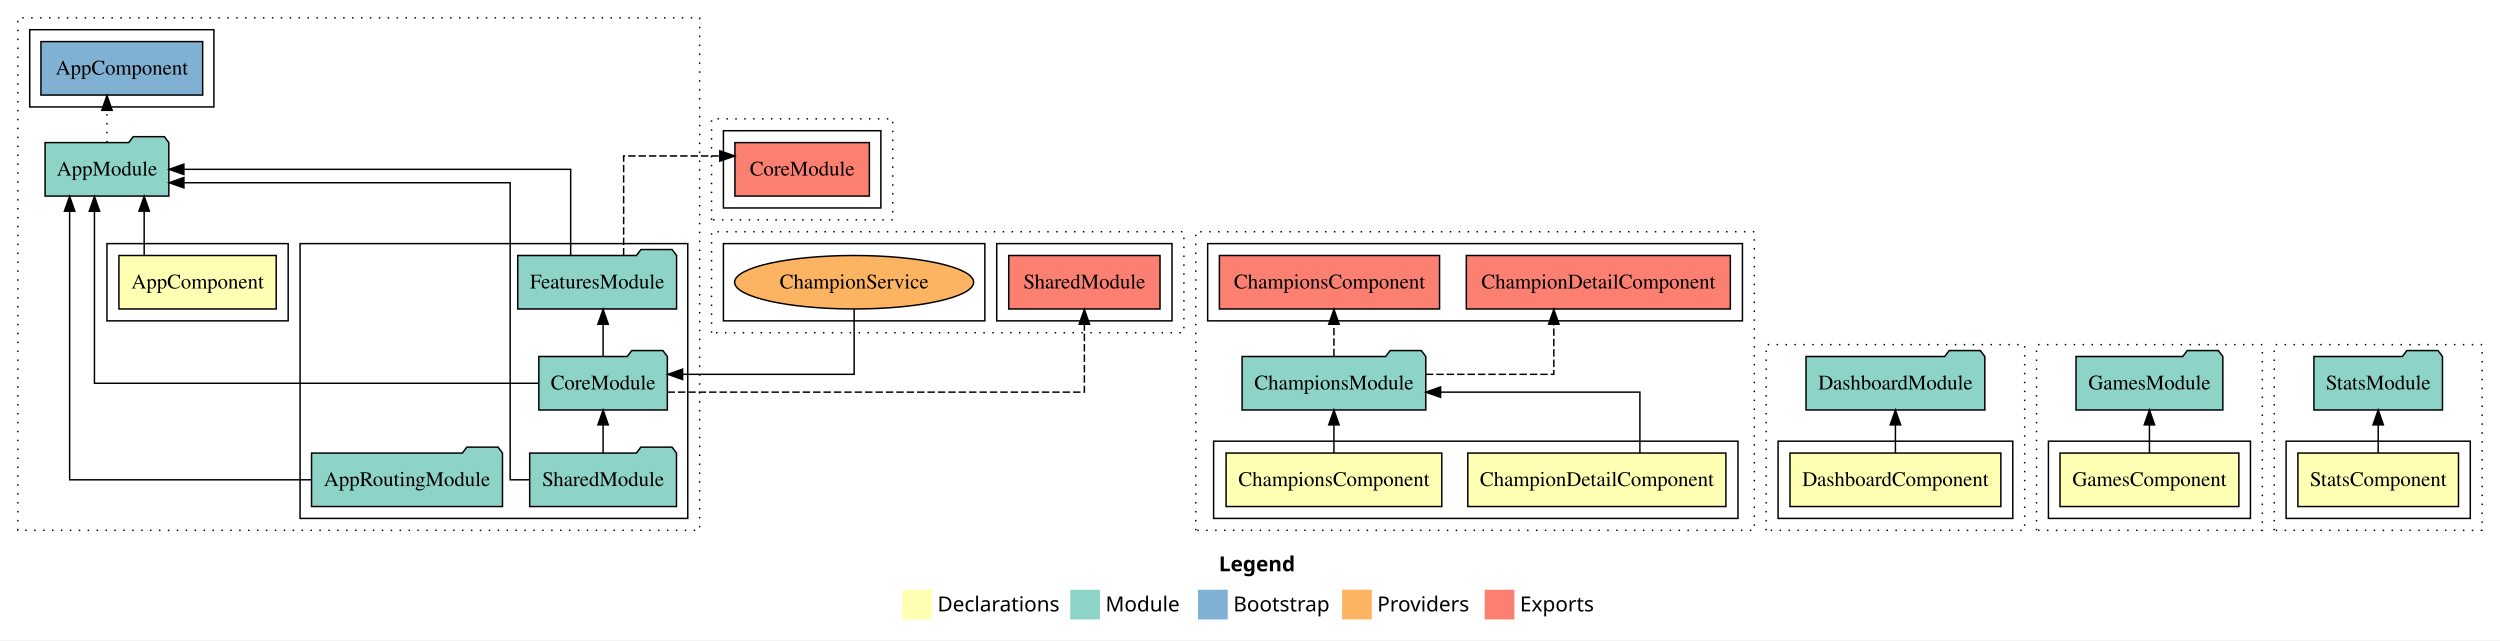
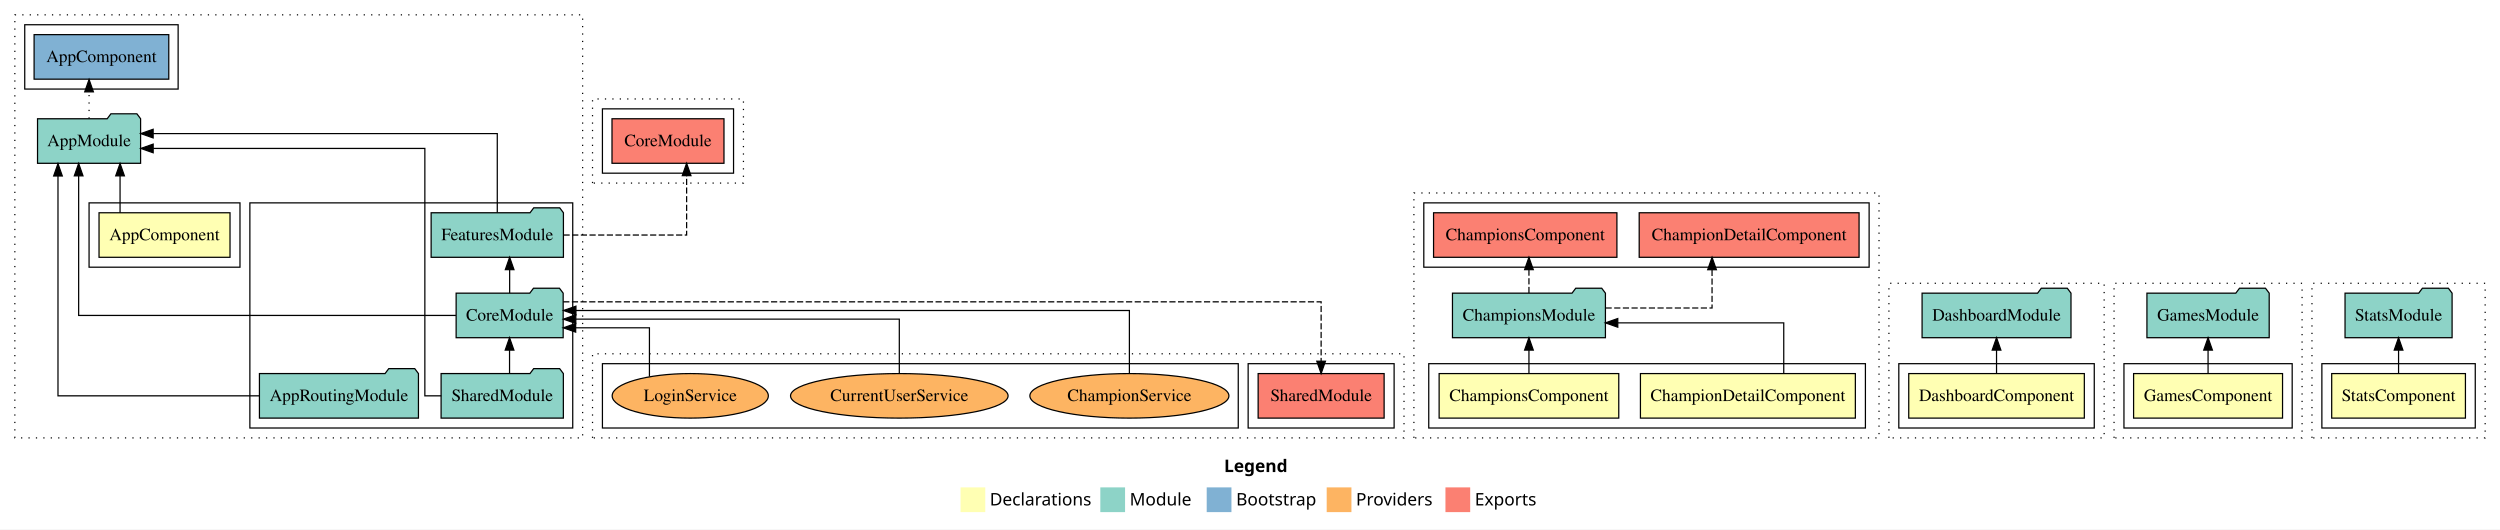
- <svg xmlns="http://www.w3.org/2000/svg" width="1683pt" height="431pt" viewBox="0.00 0.00 1683.00 431.00">
-   <g id="graph0" class="graph" transform="scale(1 1) rotate(0) translate(4 427)">
-     <polygon fill="#ffffff" stroke="transparent" points="-4,4 -4,-427 1679,-427 1679,4 -4,4" />
-     <text text-anchor="start" x="816.509" y="-42.4" font-family="sans-serif" font-weight="bold" font-size="14.00" fill="#000000">Legend</text>
-     <polygon fill="#ffffb3" stroke="transparent" points="603.5,-10 603.5,-30 623.5,-30 623.5,-10 603.5,-10" />
-     <text text-anchor="start" x="627.129" y="-15.4" font-family="sans-serif" font-size="14.00" fill="#000000">  Declarations</text>
-     <polygon fill="#8dd3c7" stroke="transparent" points="716.5,-10 716.5,-30 736.5,-30 736.5,-10 716.5,-10" />
-     <text text-anchor="start" x="740.225" y="-15.4" font-family="sans-serif" font-size="14.00" fill="#000000">  Module</text>
-     <polygon fill="#80b1d3" stroke="transparent" points="802.5,-10 802.5,-30 822.5,-30 822.5,-10 802.5,-10" />
-     <text text-anchor="start" x="826.281" y="-15.4" font-family="sans-serif" font-size="14.00" fill="#000000">  Bootstrap</text>
-     <polygon fill="#fdb462" stroke="transparent" points="899.5,-10 899.5,-30 919.5,-30 919.5,-10 899.5,-10" />
-     <text text-anchor="start" x="923.173" y="-15.4" font-family="sans-serif" font-size="14.00" fill="#000000">  Providers</text>
-     <polygon fill="#fb8072" stroke="transparent" points="995.5,-10 995.5,-30 1015.5,-30 1015.5,-10 995.5,-10" />
-     <text text-anchor="start" x="1019.226" y="-15.4" font-family="sans-serif" font-size="14.00" fill="#000000">  Exports</text>
+ <svg xmlns="http://www.w3.org/2000/svg" width="2021pt" height="428pt" viewBox="0.00 0.00 2021.00 428.00">
+   <g id="graph0" class="graph" transform="scale(1 1) rotate(0) translate(4 424)">
+     <polygon fill="#ffffff" stroke="transparent" points="-4,4 -4,-424 2017,-424 2017,4 -4,4" />
+     <text text-anchor="start" x="985.509" y="-42.4" font-family="sans-serif" font-weight="bold" font-size="14.00" fill="#000000">Legend</text>
+     <polygon fill="#ffffb3" stroke="transparent" points="772.5,-10 772.5,-30 792.5,-30 792.5,-10 772.5,-10" />
+     <text text-anchor="start" x="796.129" y="-15.4" font-family="sans-serif" font-size="14.00" fill="#000000">  Declarations</text>
+     <polygon fill="#8dd3c7" stroke="transparent" points="885.5,-10 885.5,-30 905.5,-30 905.5,-10 885.5,-10" />
+     <text text-anchor="start" x="909.225" y="-15.4" font-family="sans-serif" font-size="14.00" fill="#000000">  Module</text>
+     <polygon fill="#80b1d3" stroke="transparent" points="971.5,-10 971.5,-30 991.5,-30 991.5,-10 971.5,-10" />
+     <text text-anchor="start" x="995.281" y="-15.4" font-family="sans-serif" font-size="14.00" fill="#000000">  Bootstrap</text>
+     <polygon fill="#fdb462" stroke="transparent" points="1068.5,-10 1068.5,-30 1088.5,-30 1088.5,-10 1068.5,-10" />
+     <text text-anchor="start" x="1092.173" y="-15.4" font-family="sans-serif" font-size="14.00" fill="#000000">  Providers</text>
+     <polygon fill="#fb8072" stroke="transparent" points="1164.5,-10 1164.5,-30 1184.5,-30 1184.5,-10 1164.5,-10" />
+     <text text-anchor="start" x="1188.226" y="-15.4" font-family="sans-serif" font-size="14.00" fill="#000000">  Exports</text>
    <g id="clust1" class="cluster">
-       <polygon fill="none" stroke="#000000" stroke-dasharray="1,5" points="8,-70 8,-415 467,-415 467,-70 8,-70" />
+       <polygon fill="none" stroke="#000000" stroke-dasharray="1,5" points="8,-70 8,-412 467,-412 467,-70 8,-70" />
    </g>
    <g id="clust2" class="cluster">
-       <polygon fill="none" stroke="#000000" points="68,-211 68,-263 190,-263 190,-211 68,-211" />
+       <polygon fill="none" stroke="#000000" points="68,-208 68,-260 190,-260 190,-208 68,-208" />
    </g>
    <g id="clust4" class="cluster">
-       <polygon fill="none" stroke="#000000" points="198,-78 198,-263 459,-263 459,-78 198,-78" />
+       <polygon fill="none" stroke="#000000" points="198,-78 198,-260 459,-260 459,-78 198,-78" />
    </g>
    <g id="clust6" class="cluster">
-       <polygon fill="none" stroke="#000000" points="16,-355 16,-407 140,-407 140,-355 16,-355" />
+       <polygon fill="none" stroke="#000000" points="16,-352 16,-404 140,-404 140,-352 16,-352" />
    </g>
    <g id="clust14" class="cluster">
-       <polygon fill="none" stroke="#000000" stroke-dasharray="1,5" points="801,-70 801,-271 1177,-271 1177,-70 801,-70" />
+       <polygon fill="none" stroke="#000000" stroke-dasharray="1,5" points="1139,-70 1139,-268 1515,-268 1515,-70 1139,-70" />
    </g>
    <g id="clust15" class="cluster">
-       <polygon fill="none" stroke="#000000" points="813,-78 813,-130 1166,-130 1166,-78 813,-78" />
+       <polygon fill="none" stroke="#000000" points="1151,-78 1151,-130 1504,-130 1504,-78 1151,-78" />
    </g>
    <g id="clust19" class="cluster">
-       <polygon fill="none" stroke="#000000" points="809,-211 809,-263 1169,-263 1169,-211 809,-211" />
+       <polygon fill="none" stroke="#000000" points="1147,-208 1147,-260 1507,-260 1507,-208 1147,-208" />
    </g>
    <g id="clust22" class="cluster">
-       <polygon fill="none" stroke="#000000" stroke-dasharray="1,5" points="475,-203 475,-271 793,-271 793,-203 475,-203" />
+       <polygon fill="none" stroke="#000000" stroke-dasharray="1,5" points="475,-70 475,-138 1131,-138 1131,-70 475,-70" />
    </g>
    <g id="clust25" class="cluster">
-       <polygon fill="none" stroke="#000000" points="667,-211 667,-263 785,-263 785,-211 667,-211" />
+       <polygon fill="none" stroke="#000000" points="1005,-78 1005,-130 1123,-130 1123,-78 1005,-78" />
    </g>
    <g id="clust27" class="cluster">
-       <polygon fill="none" stroke="#000000" points="483,-211 483,-263 659,-263 659,-211 483,-211" />
+       <polygon fill="none" stroke="#000000" points="483,-78 483,-130 997,-130 997,-78 483,-78" />
    </g>
    <g id="clust28" class="cluster">
-       <polygon fill="none" stroke="#000000" stroke-dasharray="1,5" points="1185,-70 1185,-195 1359,-195 1359,-70 1185,-70" />
+       <polygon fill="none" stroke="#000000" stroke-dasharray="1,5" points="1523,-70 1523,-195 1697,-195 1697,-70 1523,-70" />
    </g>
    <g id="clust29" class="cluster">
-       <polygon fill="none" stroke="#000000" points="1193,-78 1193,-130 1351,-130 1351,-78 1193,-78" />
+       <polygon fill="none" stroke="#000000" points="1531,-78 1531,-130 1689,-130 1689,-78 1531,-78" />
    </g>
    <g id="clust35" class="cluster">
-       <polygon fill="none" stroke="#000000" stroke-dasharray="1,5" points="475,-279 475,-347 597,-347 597,-279 475,-279" />
+       <polygon fill="none" stroke="#000000" stroke-dasharray="1,5" points="475,-276 475,-344 597,-344 597,-276 475,-276" />
    </g>
    <g id="clust38" class="cluster">
-       <polygon fill="none" stroke="#000000" points="483,-287 483,-339 589,-339 589,-287 483,-287" />
+       <polygon fill="none" stroke="#000000" points="483,-284 483,-336 589,-336 589,-284 483,-284" />
    </g>
    <g id="clust41" class="cluster">
-       <polygon fill="none" stroke="#000000" stroke-dasharray="1,5" points="1367,-70 1367,-195 1519,-195 1519,-70 1367,-70" />
+       <polygon fill="none" stroke="#000000" stroke-dasharray="1,5" points="1705,-70 1705,-195 1857,-195 1857,-70 1705,-70" />
    </g>
    <g id="clust42" class="cluster">
-       <polygon fill="none" stroke="#000000" points="1375,-78 1375,-130 1511,-130 1511,-78 1375,-78" />
+       <polygon fill="none" stroke="#000000" points="1713,-78 1713,-130 1849,-130 1849,-78 1713,-78" />
    </g>
    <g id="clust54" class="cluster">
-       <polygon fill="none" stroke="#000000" stroke-dasharray="1,5" points="1527,-70 1527,-195 1667,-195 1667,-70 1527,-70" />
+       <polygon fill="none" stroke="#000000" stroke-dasharray="1,5" points="1865,-70 1865,-195 2005,-195 2005,-70 1865,-70" />
    </g>
    <g id="clust55" class="cluster">
-       <polygon fill="none" stroke="#000000" points="1535,-78 1535,-130 1659,-130 1659,-78 1535,-78" />
+       <polygon fill="none" stroke="#000000" points="1873,-78 1873,-130 1997,-130 1997,-78 1873,-78" />
    </g>
    <g id="node1" class="node">
-       <polygon fill="#ffffb3" stroke="#000000" points="181.94,-255 76.06,-255 76.06,-219 181.94,-219 181.94,-255" />
-       <text text-anchor="middle" x="129" y="-232.8" font-family="Times,serif" font-size="14.00" fill="#000000">AppComponent</text>
+       <polygon fill="#ffffb3" stroke="#000000" points="181.94,-252 76.06,-252 76.06,-216 181.94,-216 181.94,-252" />
+       <text text-anchor="middle" x="129" y="-229.8" font-family="Times,serif" font-size="14.00" fill="#000000">AppComponent</text>
    </g>
    <g id="node2" class="node">
-       <polygon fill="#8dd3c7" stroke="#000000" points="109.657,-331 106.657,-335 85.657,-335 82.657,-331 26.343,-331 26.343,-295 109.657,-295 109.657,-331" />
-       <text text-anchor="middle" x="68" y="-308.8" font-family="Times,serif" font-size="14.00" fill="#000000">AppModule</text>
+       <polygon fill="#8dd3c7" stroke="#000000" points="109.657,-328 106.657,-332 85.657,-332 82.657,-328 26.343,-328 26.343,-292 109.657,-292 109.657,-328" />
+       <text text-anchor="middle" x="68" y="-305.8" font-family="Times,serif" font-size="14.00" fill="#000000">AppModule</text>
    </g>
    <g id="edge1" class="edge">
-       <path fill="none" stroke="#000000" d="M93.054,-255.011C93.054,-255.011 93.054,-284.855 93.054,-284.855" />
-       <polygon fill="#000000" stroke="#000000" points="89.554,-284.855 93.054,-294.855 96.554,-284.855 89.554,-284.855" />
+       <path fill="none" stroke="#000000" d="M93.054,-252.011C93.054,-252.011 93.054,-281.855 93.054,-281.855" />
+       <polygon fill="#000000" stroke="#000000" points="89.554,-281.855 93.054,-291.855 96.554,-281.855 89.554,-281.855" />
    </g>
    <g id="node7" class="node">
-       <polygon fill="#80b1d3" stroke="#000000" points="132.439,-399 23.561,-399 23.561,-363 132.439,-363 132.439,-399" />
-       <text text-anchor="middle" x="78" y="-376.8" font-family="Times,serif" font-size="14.00" fill="#000000">AppComponent </text>
+       <polygon fill="#80b1d3" stroke="#000000" points="132.439,-396 23.561,-396 23.561,-360 132.439,-360 132.439,-396" />
+       <text text-anchor="middle" x="78" y="-373.8" font-family="Times,serif" font-size="14.00" fill="#000000">AppComponent </text>
    </g>
    <g id="edge6" class="edge">
-       <path fill="none" stroke="#000000" stroke-dasharray="1,5" d="M68,-331.223C68,-331.223 68,-352.727 68,-352.727" />
-       <polygon fill="#000000" stroke="#000000" points="64.5,-352.727 68,-362.727 71.5,-352.727 64.5,-352.727" />
+       <path fill="none" stroke="#000000" stroke-dasharray="1,5" d="M68,-328.223C68,-328.223 68,-349.727 68,-349.727" />
+       <polygon fill="#000000" stroke="#000000" points="64.5,-349.727 68,-359.727 71.5,-349.727 64.5,-349.727" />
    </g>
    <g id="node3" class="node">
      <polygon fill="#8dd3c7" stroke="#000000" points="334.274,-122 331.274,-126 310.274,-126 307.274,-122 205.726,-122 205.726,-86 334.274,-86 334.274,-122" />
      <text text-anchor="middle" x="270" y="-99.8" font-family="Times,serif" font-size="14.00" fill="#000000">AppRoutingModule</text>
    </g>
    <g id="edge2" class="edge">
-       <path fill="none" stroke="#000000" d="M205.523,-104C138.374,-104 42.875,-104 42.875,-104 42.875,-104 42.875,-284.818 42.875,-284.818" />
-       <polygon fill="#000000" stroke="#000000" points="39.375,-284.818 42.875,-294.818 46.375,-284.818 39.375,-284.818" />
+       <path fill="none" stroke="#000000" d="M205.523,-104C138.374,-104 42.875,-104 42.875,-104 42.875,-104 42.875,-281.719 42.875,-281.719" />
+       <polygon fill="#000000" stroke="#000000" points="39.375,-281.719 42.875,-291.719 46.375,-281.719 39.375,-281.719" />
    </g>
    <g id="node4" class="node">
-       <polygon fill="#8dd3c7" stroke="#000000" points="445.262,-187 442.262,-191 421.262,-191 418.262,-187 358.738,-187 358.738,-151 445.262,-151 445.262,-187" />
-       <text text-anchor="middle" x="402" y="-164.8" font-family="Times,serif" font-size="14.00" fill="#000000">CoreModule</text>
+       <polygon fill="#8dd3c7" stroke="#000000" points="451.262,-187 448.262,-191 427.262,-191 424.262,-187 364.738,-187 364.738,-151 451.262,-151 451.262,-187" />
+       <text text-anchor="middle" x="408" y="-164.8" font-family="Times,serif" font-size="14.00" fill="#000000">CoreModule</text>
    </g>
    <g id="edge3" class="edge">
-       <path fill="none" stroke="#000000" d="M358.632,-169C266.491,-169 59.578,-169 59.578,-169 59.578,-169 59.578,-284.762 59.578,-284.762" />
-       <polygon fill="#000000" stroke="#000000" points="56.078,-284.762 59.578,-294.762 63.078,-284.762 56.078,-284.762" />
+       <path fill="none" stroke="#000000" d="M364.577,-169C271.176,-169 59.578,-169 59.578,-169 59.578,-169 59.578,-281.855 59.578,-281.855" />
+       <polygon fill="#000000" stroke="#000000" points="56.078,-281.855 59.578,-291.855 63.078,-281.855 56.078,-281.855" />
    </g>
    <g id="node5" class="node">
-       <polygon fill="#8dd3c7" stroke="#000000" points="451.472,-255 448.472,-259 427.472,-259 424.472,-255 344.528,-255 344.528,-219 451.472,-219 451.472,-255" />
-       <text text-anchor="middle" x="398" y="-232.8" font-family="Times,serif" font-size="14.00" fill="#000000">FeaturesModule</text>
-     </g>
-     <g id="edge15" class="edge">
-       <path fill="none" stroke="#000000" d="M402,-187.223C402,-187.223 402,-208.727 402,-208.727" />
-       <polygon fill="#000000" stroke="#000000" points="398.5,-208.727 402,-218.727 405.5,-208.727 398.5,-208.727" />
+       <polygon fill="#8dd3c7" stroke="#000000" points="451.472,-252 448.472,-256 427.472,-256 424.472,-252 344.528,-252 344.528,-216 451.472,-216 451.472,-252" />
+       <text text-anchor="middle" x="398" y="-229.8" font-family="Times,serif" font-size="14.00" fill="#000000">FeaturesModule</text>
+     </g>
+     <g id="edge17" class="edge">
+       <path fill="none" stroke="#000000" d="M408,-187.106C408,-187.106 408,-205.991 408,-205.991" />
+       <polygon fill="#000000" stroke="#000000" points="404.5,-205.991 408,-215.991 411.5,-205.991 404.5,-205.991" />
    </g>
    <g id="node13" class="node">
-       <polygon fill="#fb8072" stroke="#000000" points="776.922,-255 675.078,-255 675.078,-219 776.922,-219 776.922,-255" />
-       <text text-anchor="middle" x="726" y="-232.8" font-family="Times,serif" font-size="14.00" fill="#000000">SharedModule </text>
+       <polygon fill="#fb8072" stroke="#000000" points="1114.922,-122 1013.078,-122 1013.078,-86 1114.922,-86 1114.922,-122" />
+       <text text-anchor="middle" x="1064" y="-99.8" font-family="Times,serif" font-size="14.00" fill="#000000">SharedModule </text>
    </g>
    <g id="edge12" class="edge">
-       <path fill="none" stroke="#000000" stroke-dasharray="5,2" d="M445.36,-163C533.647,-163 726,-163 726,-163 726,-163 726,-208.708 726,-208.708" />
-       <polygon fill="#000000" stroke="#000000" points="722.5,-208.708 726,-218.708 729.5,-208.708 722.5,-208.708" />
+       <path fill="none" stroke="#000000" stroke-dasharray="5,2" d="M451.296,-180C597.525,-180 1064,-180 1064,-180 1064,-180 1064,-132.011 1064,-132.011" />
+       <polygon fill="#000000" stroke="#000000" points="1067.5,-132.011 1064,-122.011 1060.5,-132.011 1067.5,-132.011" />
    </g>
    <g id="edge4" class="edge">
-       <path fill="none" stroke="#000000" d="M380.171,-255.011C380.171,-277.485 380.171,-313 380.171,-313 380.171,-313 119.777,-313 119.777,-313" />
-       <polygon fill="#000000" stroke="#000000" points="119.777,-309.5 109.777,-313 119.777,-316.5 119.777,-309.5" />
-     </g>
-     <g id="node17" class="node">
-       <polygon fill="#fb8072" stroke="#000000" points="581.262,-331 490.738,-331 490.738,-295 581.262,-295 581.262,-331" />
-       <text text-anchor="middle" x="536" y="-308.8" font-family="Times,serif" font-size="14.00" fill="#000000">CoreModule </text>
-     </g>
-     <g id="edge16" class="edge">
-       <path fill="none" stroke="#000000" stroke-dasharray="5,2" d="M415.829,-255.026C415.829,-279.977 415.829,-322 415.829,-322 415.829,-322 480.568,-322 480.568,-322" />
-       <polygon fill="#000000" stroke="#000000" points="480.568,-325.5 490.568,-322 480.568,-318.5 480.568,-325.5" />
+       <path fill="none" stroke="#000000" d="M398,-252.198C398,-276.356 398,-316 398,-316 398,-316 119.795,-316 119.795,-316" />
+       <polygon fill="#000000" stroke="#000000" points="119.795,-312.5 109.795,-316 119.795,-319.5 119.795,-312.5" />
+     </g>
+     <g id="node19" class="node">
+       <polygon fill="#fb8072" stroke="#000000" points="581.262,-328 490.738,-328 490.738,-292 581.262,-292 581.262,-328" />
+       <text text-anchor="middle" x="536" y="-305.8" font-family="Times,serif" font-size="14.00" fill="#000000">CoreModule </text>
+     </g>
+     <g id="edge18" class="edge">
+       <path fill="none" stroke="#000000" stroke-dasharray="5,2" d="M451.535,-234C495.675,-234 551.067,-234 551.067,-234 551.067,-234 551.067,-281.989 551.067,-281.989" />
+       <polygon fill="#000000" stroke="#000000" points="547.567,-281.989 551.067,-291.989 554.567,-281.989 547.567,-281.989" />
    </g>
    <g id="node6" class="node">
      <polygon fill="#8dd3c7" stroke="#000000" points="451.423,-122 448.423,-126 427.423,-126 424.423,-122 352.577,-122 352.577,-86 451.423,-86 451.423,-122" />
      <text text-anchor="middle" x="402" y="-99.8" font-family="Times,serif" font-size="14.00" fill="#000000">SharedModule</text>
    </g>
    <g id="edge5" class="edge">
      <path fill="none" stroke="#000000" d="M352.716,-104C344.963,-104 339.451,-104 339.451,-104 339.451,-104 339.451,-304 339.451,-304 339.451,-304 119.819,-304 119.819,-304" />
      <polygon fill="#000000" stroke="#000000" points="119.819,-300.5 109.819,-304 119.819,-307.5 119.819,-300.5" />
    </g>
    <g id="edge11" class="edge">
-       <path fill="none" stroke="#000000" d="M402,-122.106C402,-122.106 402,-140.991 402,-140.991" />
-       <polygon fill="#000000" stroke="#000000" points="398.5,-140.991 402,-150.991 405.5,-140.991 398.5,-140.991" />
+       <path fill="none" stroke="#000000" d="M407.915,-122.106C407.915,-122.106 407.915,-140.991 407.915,-140.991" />
+       <polygon fill="#000000" stroke="#000000" points="404.415,-140.991 407.915,-150.991 411.415,-140.991 404.415,-140.991" />
    </g>
    <g id="node8" class="node">
-       <polygon fill="#ffffb3" stroke="#000000" points="1157.872,-122 984.128,-122 984.128,-86 1157.872,-86 1157.872,-122" />
-       <text text-anchor="middle" x="1071" y="-99.8" font-family="Times,serif" font-size="14.00" fill="#000000">ChampionDetailComponent</text>
+       <polygon fill="#ffffb3" stroke="#000000" points="1495.872,-122 1322.128,-122 1322.128,-86 1495.872,-86 1495.872,-122" />
+       <text text-anchor="middle" x="1409" y="-99.8" font-family="Times,serif" font-size="14.00" fill="#000000">ChampionDetailComponent</text>
    </g>
    <g id="node10" class="node">
-       <polygon fill="#8dd3c7" stroke="#000000" points="955.827,-187 952.827,-191 931.827,-191 928.827,-187 832.173,-187 832.173,-151 955.827,-151 955.827,-187" />
-       <text text-anchor="middle" x="894" y="-164.8" font-family="Times,serif" font-size="14.00" fill="#000000">ChampionsModule</text>
+       <polygon fill="#8dd3c7" stroke="#000000" points="1293.827,-187 1290.827,-191 1269.827,-191 1266.827,-187 1170.173,-187 1170.173,-151 1293.827,-151 1293.827,-187" />
+       <text text-anchor="middle" x="1232" y="-164.8" font-family="Times,serif" font-size="14.00" fill="#000000">ChampionsModule</text>
    </g>
    <g id="edge7" class="edge">
-       <path fill="none" stroke="#000000" d="M1099.979,-122.022C1099.979,-139.373 1099.979,-163 1099.979,-163 1099.979,-163 965.8,-163 965.8,-163" />
-       <polygon fill="#000000" stroke="#000000" points="965.8,-159.5 955.8,-163 965.8,-166.5 965.8,-159.5" />
+       <path fill="none" stroke="#000000" d="M1437.979,-122.022C1437.979,-139.373 1437.979,-163 1437.979,-163 1437.979,-163 1303.8,-163 1303.8,-163" />
+       <polygon fill="#000000" stroke="#000000" points="1303.8,-159.5 1293.8,-163 1303.8,-166.5 1303.8,-159.5" />
    </g>
    <g id="node9" class="node">
-       <polygon fill="#ffffb3" stroke="#000000" points="966.609,-122 821.391,-122 821.391,-86 966.609,-86 966.609,-122" />
-       <text text-anchor="middle" x="894" y="-99.8" font-family="Times,serif" font-size="14.00" fill="#000000">ChampionsComponent</text>
+       <polygon fill="#ffffb3" stroke="#000000" points="1304.609,-122 1159.391,-122 1159.391,-86 1304.609,-86 1304.609,-122" />
+       <text text-anchor="middle" x="1232" y="-99.8" font-family="Times,serif" font-size="14.00" fill="#000000">ChampionsComponent</text>
    </g>
    <g id="edge8" class="edge">
-       <path fill="none" stroke="#000000" d="M894,-122.106C894,-122.106 894,-140.991 894,-140.991" />
-       <polygon fill="#000000" stroke="#000000" points="890.5,-140.991 894,-150.991 897.5,-140.991 890.5,-140.991" />
+       <path fill="none" stroke="#000000" d="M1232,-122.106C1232,-122.106 1232,-140.991 1232,-140.991" />
+       <polygon fill="#000000" stroke="#000000" points="1228.5,-140.991 1232,-150.991 1235.5,-140.991 1228.5,-140.991" />
    </g>
    <g id="node11" class="node">
-       <polygon fill="#fb8072" stroke="#000000" points="1160.873,-255 983.127,-255 983.127,-219 1160.873,-219 1160.873,-255" />
-       <text text-anchor="middle" x="1072" y="-232.8" font-family="Times,serif" font-size="14.00" fill="#000000">ChampionDetailComponent </text>
+       <polygon fill="#fb8072" stroke="#000000" points="1498.873,-252 1321.127,-252 1321.127,-216 1498.873,-216 1498.873,-252" />
+       <text text-anchor="middle" x="1410" y="-229.8" font-family="Times,serif" font-size="14.00" fill="#000000">ChampionDetailComponent </text>
    </g>
    <g id="edge9" class="edge">
-       <path fill="none" stroke="#000000" stroke-dasharray="5,2" d="M955.917,-175C996.478,-175 1042.021,-175 1042.021,-175 1042.021,-175 1042.021,-208.733 1042.021,-208.733" />
-       <polygon fill="#000000" stroke="#000000" points="1038.521,-208.733 1042.021,-218.733 1045.521,-208.733 1038.521,-208.733" />
+       <path fill="none" stroke="#000000" stroke-dasharray="5,2" d="M1293.917,-175C1334.478,-175 1380.021,-175 1380.021,-175 1380.021,-175 1380.021,-205.977 1380.021,-205.977" />
+       <polygon fill="#000000" stroke="#000000" points="1376.521,-205.977 1380.021,-215.977 1383.521,-205.977 1376.521,-205.977" />
    </g>
    <g id="node12" class="node">
-       <polygon fill="#fb8072" stroke="#000000" points="965.11,-255 816.89,-255 816.89,-219 965.11,-219 965.11,-255" />
-       <text text-anchor="middle" x="891" y="-232.8" font-family="Times,serif" font-size="14.00" fill="#000000">ChampionsComponent </text>
+       <polygon fill="#fb8072" stroke="#000000" points="1303.11,-252 1154.89,-252 1154.89,-216 1303.11,-216 1303.11,-252" />
+       <text text-anchor="middle" x="1229" y="-229.8" font-family="Times,serif" font-size="14.00" fill="#000000">ChampionsComponent </text>
    </g>
    <g id="edge10" class="edge">
-       <path fill="none" stroke="#000000" stroke-dasharray="5,2" d="M894,-187.223C894,-187.223 894,-208.727 894,-208.727" />
-       <polygon fill="#000000" stroke="#000000" points="890.5,-208.727 894,-218.727 897.5,-208.727 890.5,-208.727" />
+       <path fill="none" stroke="#000000" stroke-dasharray="5,2" d="M1232,-187.106C1232,-187.106 1232,-205.991 1232,-205.991" />
+       <polygon fill="#000000" stroke="#000000" points="1228.5,-205.991 1232,-215.991 1235.5,-205.991 1228.5,-205.991" />
    </g>
    <g id="node14" class="node">
-       <ellipse fill="#fdb462" stroke="#000000" cx="571" cy="-237" rx="80.458" ry="18" />
-       <text text-anchor="middle" x="571" y="-232.8" font-family="Times,serif" font-size="14.00" fill="#000000">ChampionService</text>
+       <ellipse fill="#fdb462" stroke="#000000" cx="909" cy="-104" rx="80.458" ry="18" />
+       <text text-anchor="middle" x="909" y="-99.8" font-family="Times,serif" font-size="14.00" fill="#000000">ChampionService</text>
    </g>
    <g id="edge13" class="edge">
-       <path fill="none" stroke="#000000" d="M571,-218.733C571,-200.445 571,-175 571,-175 571,-175 455.522,-175 455.522,-175" />
-       <polygon fill="#000000" stroke="#000000" points="455.522,-171.5 445.522,-175 455.522,-178.5 455.522,-171.5" />
+       <path fill="none" stroke="#000000" d="M909,-122.129C909,-142.572 909,-173 909,-173 909,-173 461.584,-173 461.584,-173" />
+       <polygon fill="#000000" stroke="#000000" points="461.584,-169.5 451.584,-173 461.584,-176.5 461.584,-169.5" />
    </g>
    <g id="node15" class="node">
-       <polygon fill="#ffffb3" stroke="#000000" points="1342.973,-122 1201.027,-122 1201.027,-86 1342.973,-86 1342.973,-122" />
-       <text text-anchor="middle" x="1272" y="-99.8" font-family="Times,serif" font-size="14.00" fill="#000000">DashboardComponent</text>
+       <ellipse fill="#fdb462" stroke="#000000" cx="723" cy="-104" rx="87.936" ry="18" />
+       <text text-anchor="middle" x="723" y="-99.8" font-family="Times,serif" font-size="14.00" fill="#000000">CurrentUserService</text>
+     </g>
+     <g id="edge14" class="edge">
+       <path fill="none" stroke="#000000" d="M723,-122.267C723,-140.555 723,-166 723,-166 723,-166 461.469,-166 461.469,-166" />
+       <polygon fill="#000000" stroke="#000000" points="461.469,-162.5 451.469,-166 461.469,-169.5 461.469,-162.5" />
    </g>
    <g id="node16" class="node">
-       <polygon fill="#8dd3c7" stroke="#000000" points="1332.191,-187 1329.191,-191 1308.191,-191 1305.191,-187 1211.809,-187 1211.809,-151 1332.191,-151 1332.191,-187" />
-       <text text-anchor="middle" x="1272" y="-164.8" font-family="Times,serif" font-size="14.00" fill="#000000">DashboardModule</text>
-     </g>
-     <g id="edge14" class="edge">
-       <path fill="none" stroke="#000000" d="M1272,-122.106C1272,-122.106 1272,-140.991 1272,-140.991" />
-       <polygon fill="#000000" stroke="#000000" points="1268.5,-140.991 1272,-150.991 1275.5,-140.991 1268.5,-140.991" />
+       <ellipse fill="#fdb462" stroke="#000000" cx="554" cy="-104" rx="63.121" ry="18" />
+       <text text-anchor="middle" x="554" y="-99.8" font-family="Times,serif" font-size="14.00" fill="#000000">LoginService</text>
+     </g>
+     <g id="edge15" class="edge">
+       <path fill="none" stroke="#000000" d="M521.003,-119.614C521.003,-135.874 521.003,-159 521.003,-159 521.003,-159 461.367,-159 461.367,-159" />
+       <polygon fill="#000000" stroke="#000000" points="461.367,-155.5 451.367,-159 461.367,-162.5 461.367,-155.5" />
+     </g>
+     <g id="node17" class="node">
+       <polygon fill="#ffffb3" stroke="#000000" points="1680.973,-122 1539.027,-122 1539.027,-86 1680.973,-86 1680.973,-122" />
+       <text text-anchor="middle" x="1610" y="-99.8" font-family="Times,serif" font-size="14.00" fill="#000000">DashboardComponent</text>
    </g>
    <g id="node18" class="node">
-       <polygon fill="#ffffb3" stroke="#000000" points="1503.204,-122 1382.796,-122 1382.796,-86 1503.204,-86 1503.204,-122" />
-       <text text-anchor="middle" x="1443" y="-99.8" font-family="Times,serif" font-size="14.00" fill="#000000">GamesComponent</text>
-     </g>
-     <g id="node19" class="node">
-       <polygon fill="#8dd3c7" stroke="#000000" points="1492.422,-187 1489.422,-191 1468.422,-191 1465.422,-187 1393.578,-187 1393.578,-151 1492.422,-151 1492.422,-187" />
-       <text text-anchor="middle" x="1443" y="-164.8" font-family="Times,serif" font-size="14.00" fill="#000000">GamesModule</text>
-     </g>
-     <g id="edge17" class="edge">
-       <path fill="none" stroke="#000000" d="M1443,-122.106C1443,-122.106 1443,-140.991 1443,-140.991" />
-       <polygon fill="#000000" stroke="#000000" points="1439.5,-140.991 1443,-150.991 1446.5,-140.991 1439.5,-140.991" />
+       <polygon fill="#8dd3c7" stroke="#000000" points="1670.191,-187 1667.191,-191 1646.191,-191 1643.191,-187 1549.809,-187 1549.809,-151 1670.191,-151 1670.191,-187" />
+       <text text-anchor="middle" x="1610" y="-164.8" font-family="Times,serif" font-size="14.00" fill="#000000">DashboardModule</text>
+     </g>
+     <g id="edge16" class="edge">
+       <path fill="none" stroke="#000000" d="M1610,-122.106C1610,-122.106 1610,-140.991 1610,-140.991" />
+       <polygon fill="#000000" stroke="#000000" points="1606.5,-140.991 1610,-150.991 1613.5,-140.991 1606.5,-140.991" />
    </g>
    <g id="node20" class="node">
-       <polygon fill="#ffffb3" stroke="#000000" points="1651.056,-122 1542.944,-122 1542.944,-86 1651.056,-86 1651.056,-122" />
-       <text text-anchor="middle" x="1597" y="-99.8" font-family="Times,serif" font-size="14.00" fill="#000000">StatsComponent</text>
+       <polygon fill="#ffffb3" stroke="#000000" points="1841.204,-122 1720.796,-122 1720.796,-86 1841.204,-86 1841.204,-122" />
+       <text text-anchor="middle" x="1781" y="-99.8" font-family="Times,serif" font-size="14.00" fill="#000000">GamesComponent</text>
    </g>
    <g id="node21" class="node">
-       <polygon fill="#8dd3c7" stroke="#000000" points="1640.273,-187 1637.273,-191 1616.273,-191 1613.273,-187 1553.727,-187 1553.727,-151 1640.273,-151 1640.273,-187" />
-       <text text-anchor="middle" x="1597" y="-164.8" font-family="Times,serif" font-size="14.00" fill="#000000">StatsModule</text>
-     </g>
-     <g id="edge18" class="edge">
-       <path fill="none" stroke="#000000" d="M1597,-122.106C1597,-122.106 1597,-140.991 1597,-140.991" />
-       <polygon fill="#000000" stroke="#000000" points="1593.5,-140.991 1597,-150.991 1600.5,-140.991 1593.5,-140.991" />
+       <polygon fill="#8dd3c7" stroke="#000000" points="1830.422,-187 1827.422,-191 1806.422,-191 1803.422,-187 1731.578,-187 1731.578,-151 1830.422,-151 1830.422,-187" />
+       <text text-anchor="middle" x="1781" y="-164.8" font-family="Times,serif" font-size="14.00" fill="#000000">GamesModule</text>
+     </g>
+     <g id="edge19" class="edge">
+       <path fill="none" stroke="#000000" d="M1781,-122.106C1781,-122.106 1781,-140.991 1781,-140.991" />
+       <polygon fill="#000000" stroke="#000000" points="1777.5,-140.991 1781,-150.991 1784.5,-140.991 1777.5,-140.991" />
+     </g>
+     <g id="node22" class="node">
+       <polygon fill="#ffffb3" stroke="#000000" points="1989.056,-122 1880.944,-122 1880.944,-86 1989.056,-86 1989.056,-122" />
+       <text text-anchor="middle" x="1935" y="-99.8" font-family="Times,serif" font-size="14.00" fill="#000000">StatsComponent</text>
+     </g>
+     <g id="node23" class="node">
+       <polygon fill="#8dd3c7" stroke="#000000" points="1978.273,-187 1975.273,-191 1954.273,-191 1951.273,-187 1891.727,-187 1891.727,-151 1978.273,-151 1978.273,-187" />
+       <text text-anchor="middle" x="1935" y="-164.8" font-family="Times,serif" font-size="14.00" fill="#000000">StatsModule</text>
+     </g>
+     <g id="edge20" class="edge">
+       <path fill="none" stroke="#000000" d="M1935,-122.106C1935,-122.106 1935,-140.991 1935,-140.991" />
+       <polygon fill="#000000" stroke="#000000" points="1931.5,-140.991 1935,-150.991 1938.5,-140.991 1931.5,-140.991" />
    </g>
  </g>
</svg>
